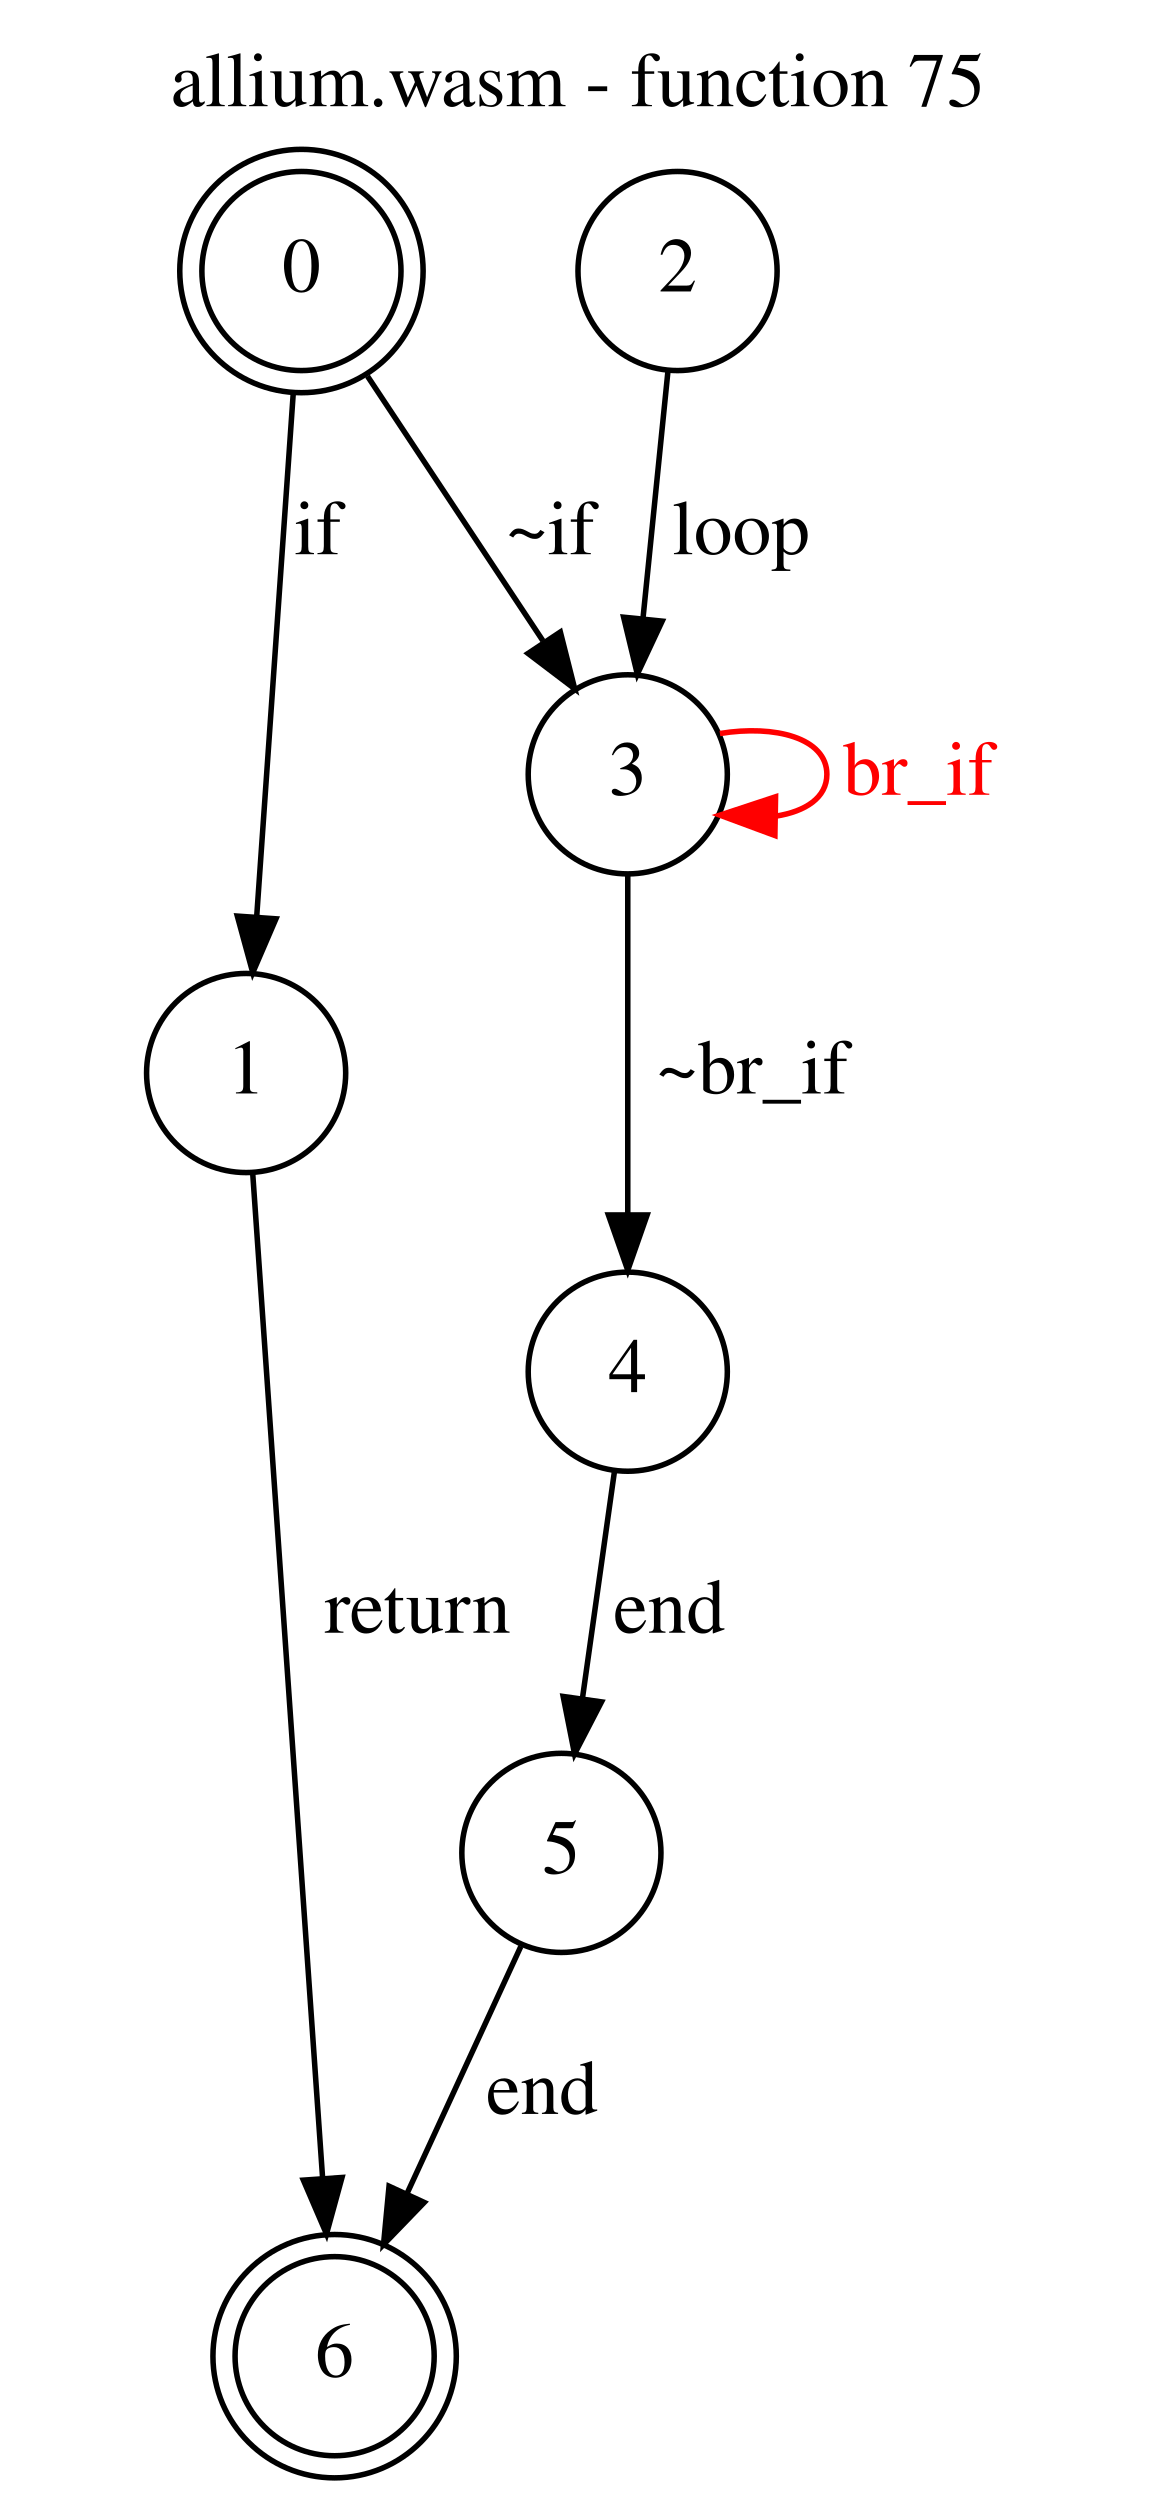
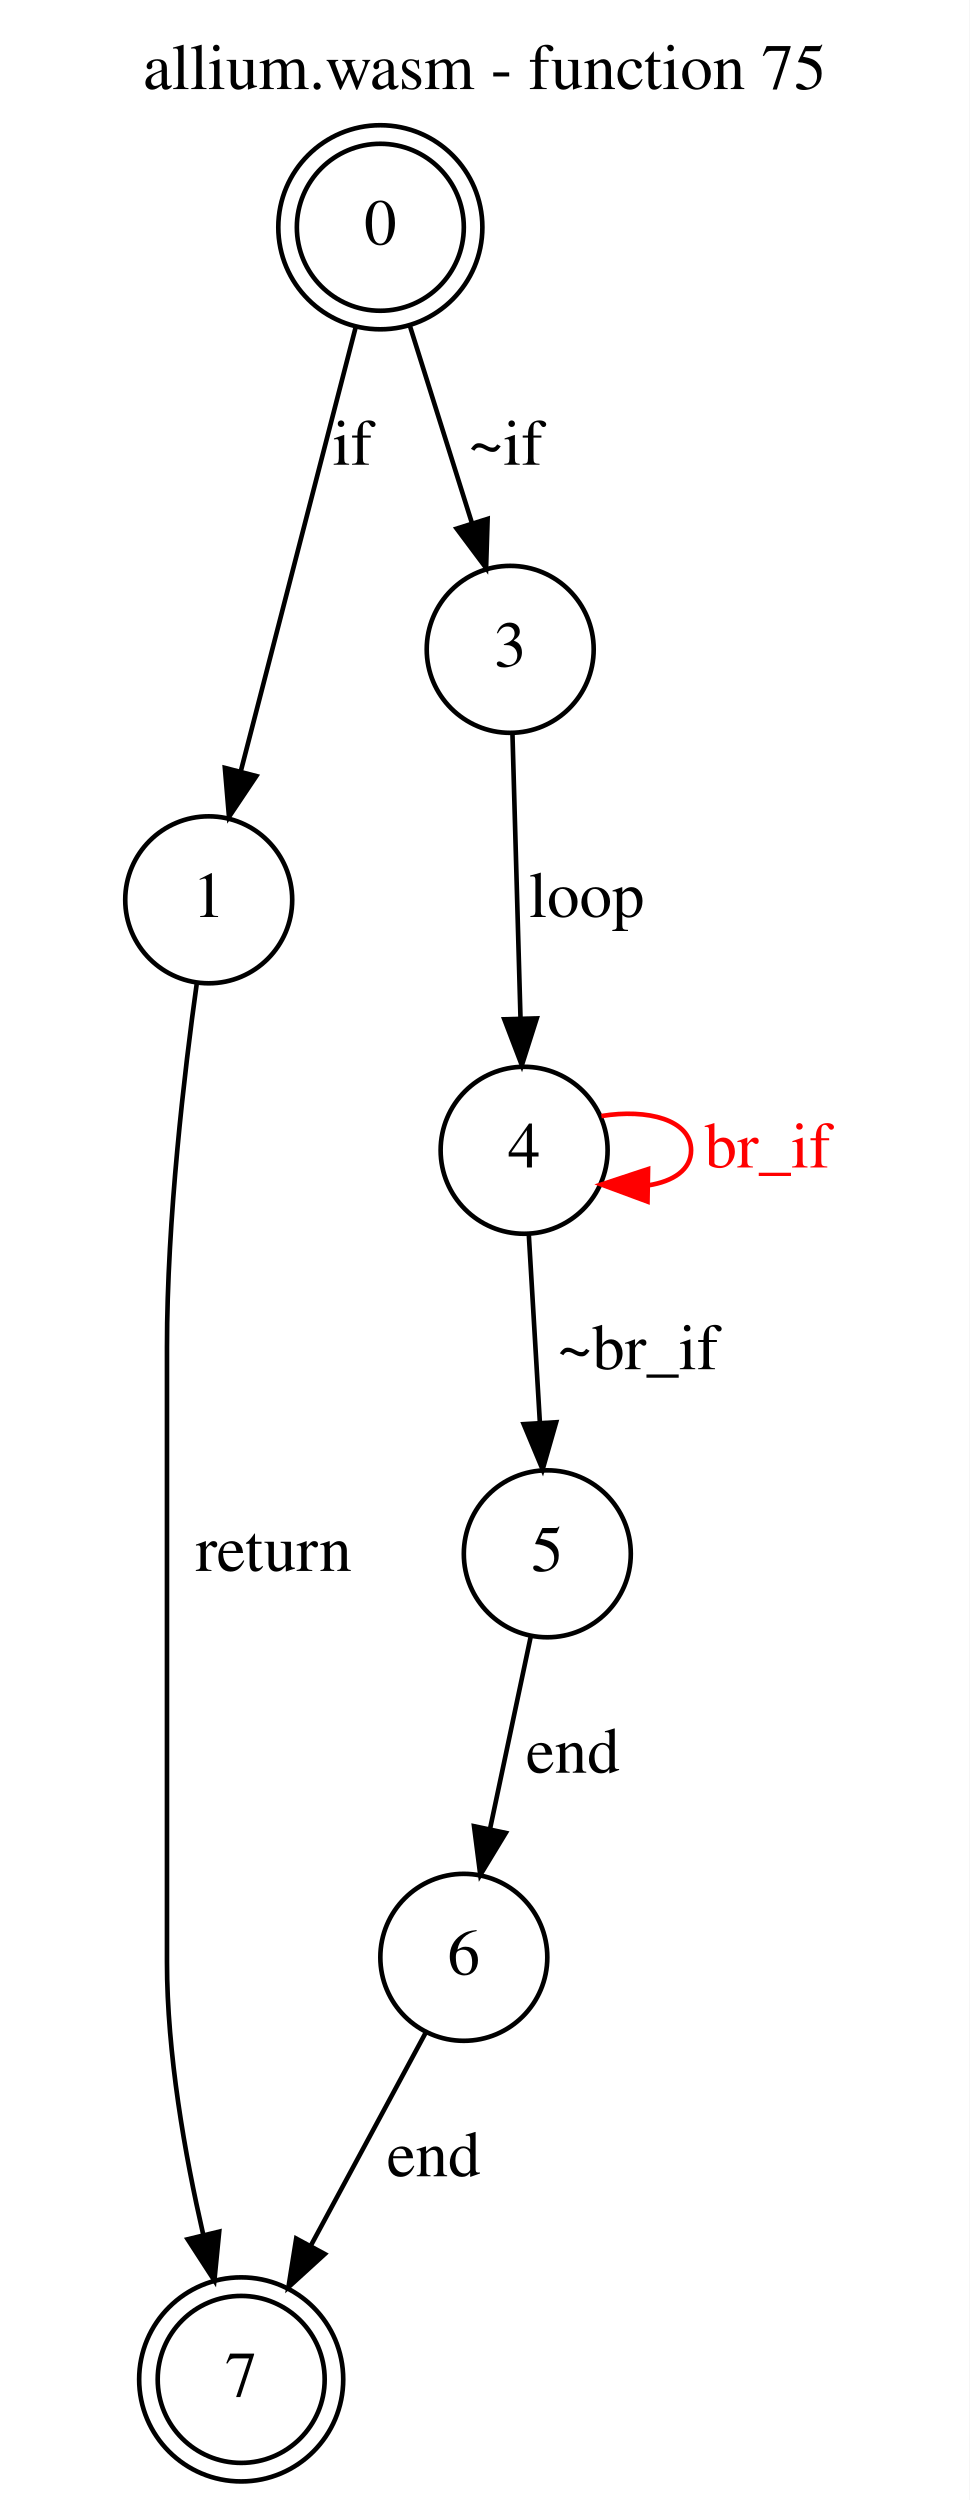
- <svg xmlns="http://www.w3.org/2000/svg" width="209pt" height="452pt" viewBox="0.00 0.00 209.00 452.00">
-   <g id="graph0" class="graph" transform="scale(1 1) rotate(0) translate(4 448)">
-     <polygon fill="white" stroke="transparent" points="-4,4 -4,-448 205,-448 205,4 -4,4" />
-     <text text-anchor="middle" x="100.5" y="-428.8" font-family="Times,serif" font-size="14.00">allium.wasm - function 75</text>
+ <svg xmlns="http://www.w3.org/2000/svg" width="209pt" height="539pt" viewBox="0.00 0.00 209.00 539.00">
+   <g id="graph0" class="graph" transform="scale(1 1) rotate(0) translate(4 535)">
+     <polygon fill="white" stroke="transparent" points="-4,4 -4,-535 205,-535 205,4 -4,4" />
+     <text text-anchor="middle" x="100.5" y="-515.8" font-family="Times,serif" font-size="14.00">allium.wasm - function 75</text>
    <g id="node1" class="node">
-       <ellipse fill="none" stroke="black" cx="50.5" cy="-399" rx="18" ry="18" />
-       <ellipse fill="none" stroke="black" cx="50.5" cy="-399" rx="22" ry="22" />
-       <text text-anchor="middle" x="50.5" y="-395.3" font-family="Times,serif" font-size="14.00">0</text>
+       <ellipse fill="none" stroke="black" cx="78" cy="-486" rx="18" ry="18" />
+       <ellipse fill="none" stroke="black" cx="78" cy="-486" rx="22" ry="22" />
+       <text text-anchor="middle" x="78" y="-482.3" font-family="Times,serif" font-size="14.00">0</text>
    </g>
    <g id="node3" class="node">
-       <ellipse fill="none" stroke="black" cx="40.5" cy="-254" rx="18" ry="18" />
-       <text text-anchor="middle" x="40.5" y="-250.3" font-family="Times,serif" font-size="14.00">1</text>
+       <ellipse fill="none" stroke="black" cx="41" cy="-341" rx="18" ry="18" />
+       <text text-anchor="middle" x="41" y="-337.3" font-family="Times,serif" font-size="14.00">1</text>
    </g>
    <g id="edge1" class="edge">
-       <path fill="none" stroke="black" d="M49.02,-376.9C47.27,-351.8 44.33,-309.83 42.41,-282.28" />
-       <polygon fill="black" stroke="black" points="45.89,-281.88 41.7,-272.15 38.91,-282.37 45.89,-281.88" />
-       <text text-anchor="middle" x="53.5" y="-347.8" font-family="Times,serif" font-size="14.00">if</text>
+       <path fill="none" stroke="black" d="M72.7,-464.51C66.18,-439.31 55.09,-396.47 47.91,-368.71" />
+       <polygon fill="black" stroke="black" points="51.26,-367.68 45.37,-358.88 44.48,-369.44 51.26,-367.68" />
+       <text text-anchor="middle" x="72" y="-434.8" font-family="Times,serif" font-size="14.00">if</text>
    </g>
    <g id="node4" class="node">
-       <ellipse fill="none" stroke="black" cx="109.5" cy="-308" rx="18" ry="18" />
-       <text text-anchor="middle" x="109.5" y="-304.3" font-family="Times,serif" font-size="14.00">3</text>
+       <ellipse fill="none" stroke="black" cx="106" cy="-395" rx="18" ry="18" />
+       <text text-anchor="middle" x="106" y="-391.3" font-family="Times,serif" font-size="14.00">3</text>
    </g>
    <g id="edge2" class="edge">
-       <path fill="none" stroke="black" d="M62.44,-379.99C71.59,-366.19 84.27,-347.06 94.17,-332.13" />
-       <polygon fill="black" stroke="black" points="97.31,-333.73 99.91,-323.46 91.47,-329.86 97.31,-333.73" />
-       <text text-anchor="middle" x="95.5" y="-347.8" font-family="Times,serif" font-size="14.00">~if</text>
+       <path fill="none" stroke="black" d="M84.35,-464.8C88.31,-452.22 93.45,-435.89 97.73,-422.29" />
+       <polygon fill="black" stroke="black" points="101.13,-423.13 100.8,-412.54 94.46,-421.03 101.13,-423.13" />
+       <text text-anchor="middle" x="105" y="-434.8" font-family="Times,serif" font-size="14.00">~if</text>
    </g>
    <g id="node2" class="node">
-       <ellipse fill="none" stroke="black" cx="56.5" cy="-22" rx="18" ry="18" />
-       <ellipse fill="none" stroke="black" cx="56.5" cy="-22" rx="22" ry="22" />
-       <text text-anchor="middle" x="56.5" y="-18.3" font-family="Times,serif" font-size="14.00">6</text>
+       <ellipse fill="none" stroke="black" cx="48" cy="-22" rx="18" ry="18" />
+       <ellipse fill="none" stroke="black" cx="48" cy="-22" rx="22" ry="22" />
+       <text text-anchor="middle" x="48" y="-18.3" font-family="Times,serif" font-size="14.00">7</text>
    </g>
    <g id="edge3" class="edge">
-       <path fill="none" stroke="black" d="M41.7,-235.71C44.39,-197.07 50.92,-103.26 54.33,-54.15" />
-       <polygon fill="black" stroke="black" points="57.83,-54.31 55.03,-44.1 50.85,-53.83 57.83,-54.31" />
-       <text text-anchor="middle" x="71.5" y="-152.8" font-family="Times,serif" font-size="14.00">return</text>
+       <path fill="none" stroke="black" d="M38.45,-323.14C35.78,-304.09 32,-272.14 32,-244.5 32,-244.5 32,-244.5 32,-112 32,-92.24 35.87,-70.39 39.8,-53.29" />
+       <polygon fill="black" stroke="black" points="43.26,-53.86 42.22,-43.32 36.46,-52.21 43.26,-53.86" />
+       <text text-anchor="middle" x="55" y="-196.3" font-family="Times,serif" font-size="14.00">return</text>
+     </g>
+     <g id="node5" class="node">
+       <ellipse fill="none" stroke="black" cx="109" cy="-287" rx="18" ry="18" />
+       <text text-anchor="middle" x="109" y="-283.3" font-family="Times,serif" font-size="14.00">4</text>
+     </g>
+     <g id="edge4" class="edge">
+       <path fill="none" stroke="black" d="M106.48,-376.97C106.95,-360.38 107.67,-334.88 108.22,-315.43" />
+       <polygon fill="black" stroke="black" points="111.72,-315.44 108.51,-305.34 104.73,-315.24 111.72,-315.44" />
+       <text text-anchor="middle" x="122.5" y="-337.3" font-family="Times,serif" font-size="14.00">loop</text>
    </g>
    <g id="edge6" class="edge">
-       <path fill="none" stroke="red" d="M126.16,-315.38C136.12,-317.02 145.5,-314.56 145.5,-308 145.5,-303.8 141.65,-301.28 136.27,-300.44" />
-       <polygon fill="red" stroke="red" points="136.1,-296.94 126.16,-300.62 136.22,-303.94 136.1,-296.94" />
-       <text text-anchor="middle" x="162" y="-304.3" font-family="Times,serif" font-size="14.00" fill="red">br_if</text>
+       <path fill="none" stroke="red" d="M125.66,-294.38C135.62,-296.02 145,-293.56 145,-287 145,-282.8 141.15,-280.28 135.77,-279.44" />
+       <polygon fill="red" stroke="red" points="135.6,-275.94 125.66,-279.62 135.72,-282.94 135.6,-275.94" />
+       <text text-anchor="middle" x="161.5" y="-283.3" font-family="Times,serif" font-size="14.00" fill="red">br_if</text>
    </g>
    <g id="node6" class="node">
-       <ellipse fill="none" stroke="black" cx="109.5" cy="-200" rx="18" ry="18" />
-       <text text-anchor="middle" x="109.5" y="-196.3" font-family="Times,serif" font-size="14.00">4</text>
+       <ellipse fill="none" stroke="black" cx="114" cy="-200" rx="18" ry="18" />
+       <text text-anchor="middle" x="114" y="-196.3" font-family="Times,serif" font-size="14.00">5</text>
    </g>
    <g id="edge5" class="edge">
-       <path fill="none" stroke="black" d="M109.5,-289.97C109.5,-273.38 109.5,-247.88 109.5,-228.43" />
-       <polygon fill="black" stroke="black" points="113,-228.34 109.5,-218.34 106,-228.34 113,-228.34" />
-       <text text-anchor="middle" x="132" y="-250.3" font-family="Times,serif" font-size="14.00">~br_if</text>
-     </g>
-     <g id="node5" class="node">
-       <ellipse fill="none" stroke="black" cx="118.5" cy="-399" rx="18" ry="18" />
-       <text text-anchor="middle" x="118.5" y="-395.3" font-family="Times,serif" font-size="14.00">2</text>
-     </g>
-     <g id="edge4" class="edge">
-       <path fill="none" stroke="black" d="M116.76,-380.84C115.48,-368.16 113.71,-350.64 112.24,-336.08" />
-       <polygon fill="black" stroke="black" points="115.72,-335.7 111.23,-326.11 108.75,-336.41 115.72,-335.7" />
-       <text text-anchor="middle" x="130" y="-347.8" font-family="Times,serif" font-size="14.00">loop</text>
+       <path fill="none" stroke="black" d="M110.01,-268.8C110.7,-257.16 111.61,-241.55 112.4,-228.24" />
+       <polygon fill="black" stroke="black" points="115.9,-228.36 112.99,-218.18 108.91,-227.95 115.9,-228.36" />
+       <text text-anchor="middle" x="133.5" y="-239.8" font-family="Times,serif" font-size="14.00">~br_if</text>
    </g>
    <g id="node7" class="node">
-       <ellipse fill="none" stroke="black" cx="97.5" cy="-113" rx="18" ry="18" />
-       <text text-anchor="middle" x="97.5" y="-109.3" font-family="Times,serif" font-size="14.00">5</text>
+       <ellipse fill="none" stroke="black" cx="96" cy="-113" rx="18" ry="18" />
+       <text text-anchor="middle" x="96" y="-109.3" font-family="Times,serif" font-size="14.00">6</text>
    </g>
    <g id="edge7" class="edge">
-       <path fill="none" stroke="black" d="M107.07,-181.8C105.42,-170.09 103.2,-154.34 101.31,-140.97" />
-       <polygon fill="black" stroke="black" points="104.75,-140.3 99.88,-130.89 97.82,-141.28 104.75,-140.3" />
-       <text text-anchor="middle" x="117" y="-152.8" font-family="Times,serif" font-size="14.00">end</text>
+       <path fill="none" stroke="black" d="M110.44,-182.21C107.93,-170.33 104.51,-154.17 101.62,-140.56" />
+       <polygon fill="black" stroke="black" points="105.04,-139.82 99.55,-130.76 98.2,-141.27 105.04,-139.82" />
+       <text text-anchor="middle" x="119.5" y="-152.8" font-family="Times,serif" font-size="14.00">end</text>
    </g>
    <g id="edge8" class="edge">
-       <path fill="none" stroke="black" d="M90.17,-96.09C84.46,-83.7 76.4,-66.19 69.59,-51.41" />
-       <polygon fill="black" stroke="black" points="72.7,-49.8 65.34,-42.18 66.34,-52.73 72.7,-49.8" />
-       <text text-anchor="middle" x="94" y="-65.8" font-family="Times,serif" font-size="14.00">end</text>
+       <path fill="none" stroke="black" d="M87.86,-96.9C81.08,-84.33 71.25,-66.1 63.04,-50.9" />
+       <polygon fill="black" stroke="black" points="66.02,-49.03 58.19,-41.89 59.86,-52.36 66.02,-49.03" />
+       <text text-anchor="middle" x="89.5" y="-65.8" font-family="Times,serif" font-size="14.00">end</text>
    </g>
  </g>
</svg>
